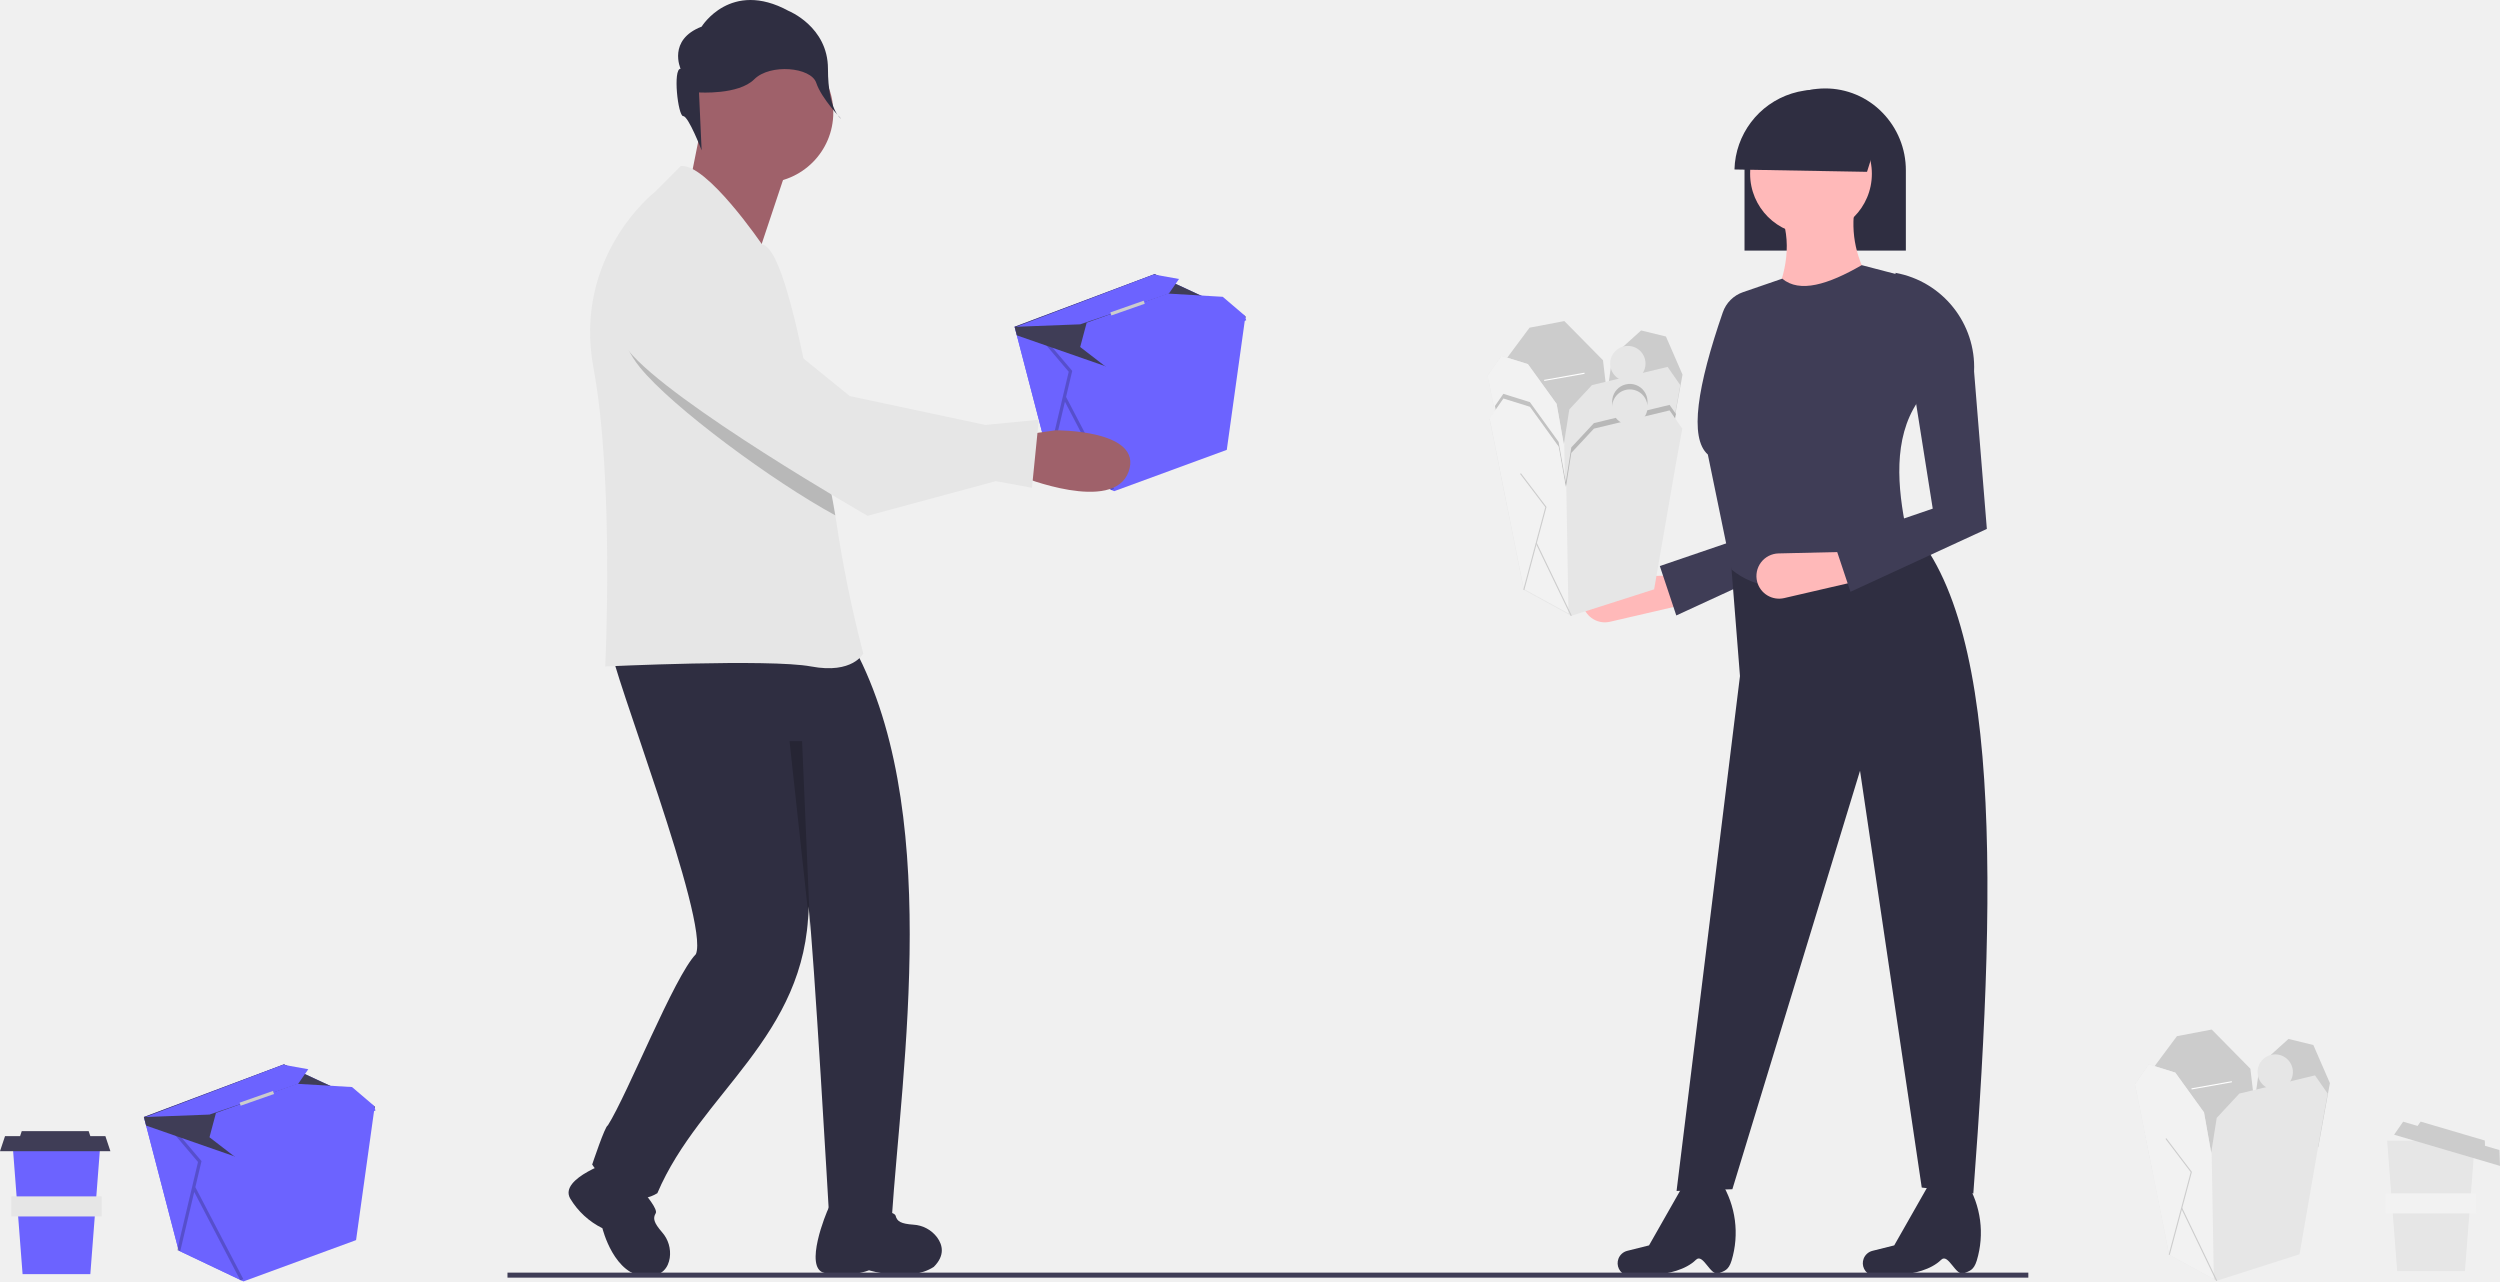
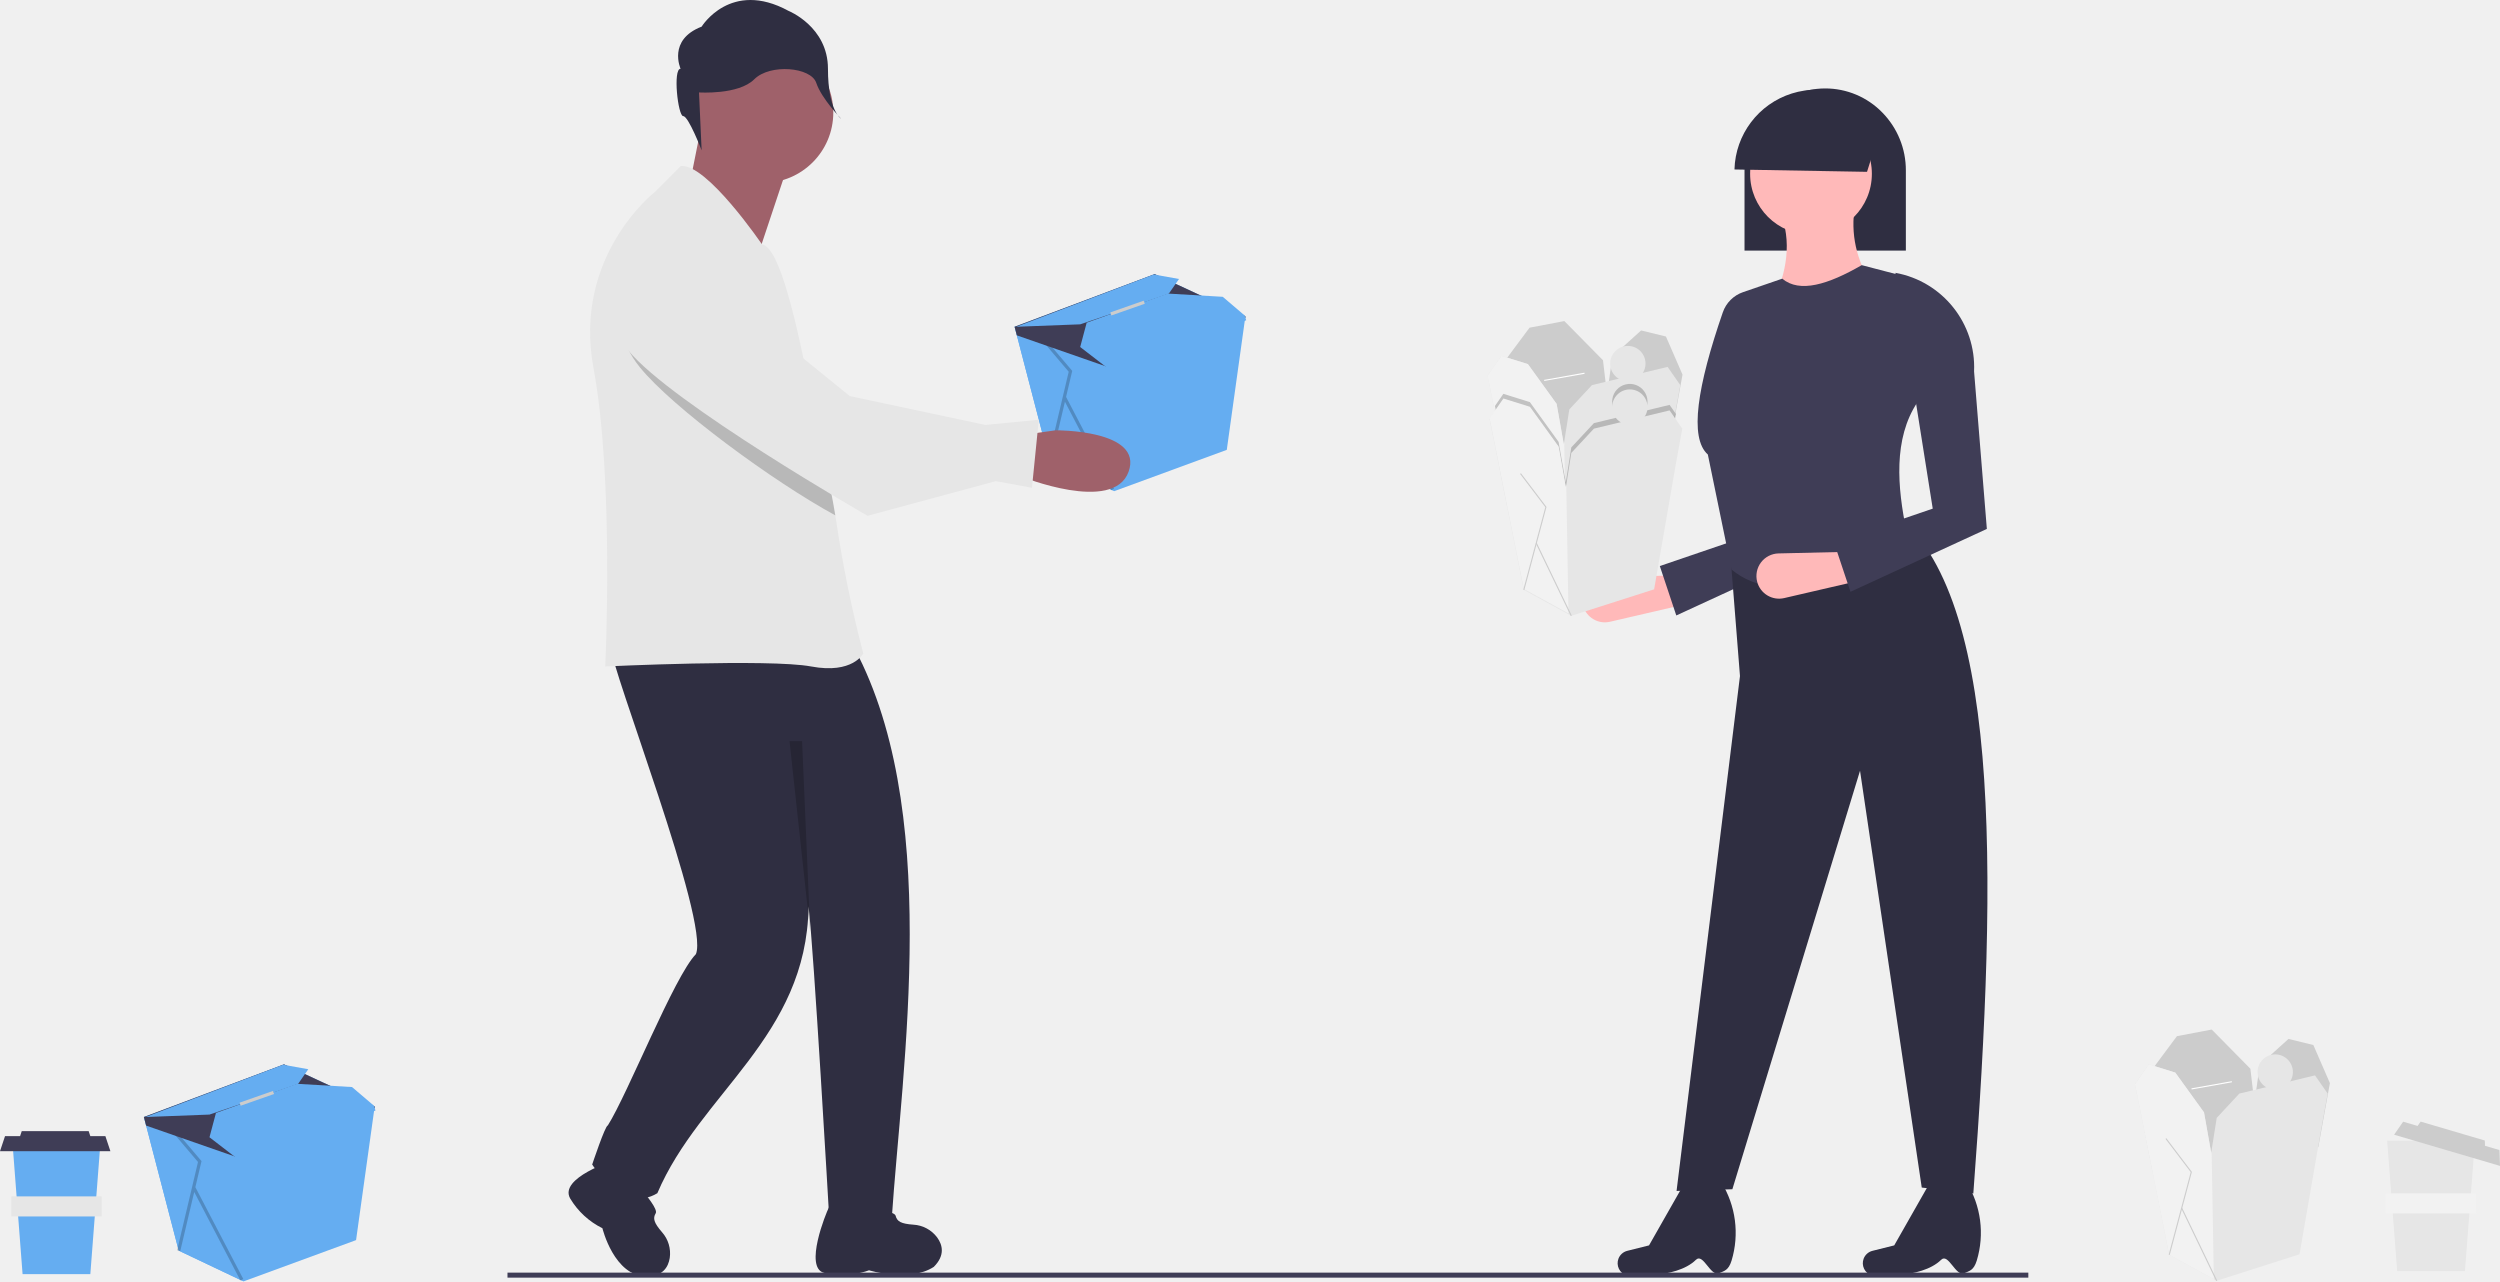
<svg xmlns="http://www.w3.org/2000/svg" id="e3f28eb1-f0aa-4d99-bf37-0b9524df0b9c" data-name="Layer 1" width="996.312" height="510.676" viewBox="0 0 996.312 510.676">
-   <polygon points="496.326 126.028 496.3 126.202 496.229 126.705 488.902 179.283 444.038 195.744 443.335 195.408 418.217 183.479 405.229 133.645 404.339 130.224 404.61 130.12 460.176 109.244 496.293 126.008 496.326 126.028" fill="#6c63ff" />
-   <polygon points="443.335 195.408 418.217 183.479 404.339 130.224 404.61 130.12 440.811 145.393 443.335 195.408" fill="#6c63ff" />
+   <polygon points="496.326 126.028 496.3 126.202 496.229 126.705 488.902 179.283 444.038 195.744 443.335 195.408 418.217 183.479 405.229 133.645 404.339 130.224 404.61 130.12 460.176 109.244 496.293 126.008 496.326 126.028" fill="#65adf1" />
+   <polygon points="443.335 195.408 418.217 183.479 404.339 130.224 404.61 130.12 440.811 145.393 443.335 195.408" fill="#65adf1" />
  <polygon points="443.965 194.8 424.859 158.186 427.313 147.806 415.756 134.197 414.772 135.033 425.906 148.144 417.589 183.33 418.846 183.628 424.405 160.107 442.82 195.397 443.965 194.8" opacity="0.2" />
  <polygon points="496.326 126.673 496.229 126.705 440.811 146.039 405.229 133.645 404.339 130.224 404.61 130.12 460.176 109.244 496.293 126.008 496.3 126.202 496.326 126.673" fill="#3f3d56" />
-   <polygon points="441.779 147.007 430.482 138.293 433.064 128.61 465.34 116.99 487.288 118.281 496.003 125.705 496.648 127.641 441.779 147.007" fill="#6c63ff" />
-   <polygon points="404.984 130.224 430.482 129.255 444.295 124.567 465.831 116.99 469.859 111.181 459.809 109.382 404.984 130.224" fill="#6c63ff" />
+   <polygon points="441.779 147.007 430.482 138.293 433.064 128.61 465.34 116.99 487.288 118.281 496.003 125.705 496.648 127.641 441.779 147.007" fill="#65adf1" />
+   <polygon points="404.984 130.224 430.482 129.255 444.295 124.567 465.831 116.99 469.859 111.181 459.809 109.382 404.984 130.224" fill="#65adf1" />
  <rect x="544.15" y="316.795" width="14.09" height="1.291" transform="translate(-175.8629 5.76571) rotate(-19.33759)" fill="#ccc" />
  <polygon points="280.668 44.344 274.435 75.507 303.521 97.322 317.026 56.809 280.668 44.344" fill="#9f616a" />
  <circle cx="304.041" cy="44.863" r="28.047" fill="#9f616a" />
  <path d="M345.116,452.035c.128,9.049,39.539,109.757,34.067,122.871-8.626,8.817-27.18,55.747-35.106,68.267-1.038-.001-6.232,15.581-6.232,15.581s12.465,19.737,25.97,11.427c16.98-39.937,59.506-62.211,60.257-114.263,2.053,16.443,8.112,121.989,8.112,121.989s-1.162.493,25,3c4.062-61.258,20.66-165.475-16.5-230.949C429.258,444.764,345.116,452.035,345.116,452.035Z" transform="translate(-101.844 -194.6622)" fill="#2f2e41" />
  <path d="M432.181,675.852c-1.214,2.335-9.924,23.893-1.998,26.054,9.14,2.493,18-1,18-1s16,5,25.792-1.355c4.57-4.57,3.531-8.725,1.35-11.737a12.723,12.723,0,0,0-9.439-5.088c-4.969-.354-6.547-1.275-7.116-3.552C457.939,675.852,432.181,675.852,432.181,675.852Z" transform="translate(-101.844 -194.6622)" fill="#2f2e41" />
  <path d="M346.708,657.027s-22.327,7.05-17.626,15.276a30.913,30.913,0,0,0,12.838,11.839s4.656,19.196,17.582,19.196c6.463,0,8.666-3.672,9.254-7.344a12.723,12.723,0,0,0-3.077-10.272c-3.263-3.764-3.728-5.531-2.52-7.544C364.922,675.241,346.708,657.027,346.708,657.027Z" transform="translate(-101.844 -194.6622)" fill="#2f2e41" />
  <path d="M445.883,455.076s-4.16,8.31-20.78,5.19c-16.62-3.11-82.06,0-82.06,0s3.63-74.27-4.68-118.94,24.41-70.12,24.41-70.12l10.39-10.39c10.39-1.03,32.33,31.21,32.33,31.21,7.22,1.21,13.96,31.9,19.71,60.94.34,1.66.66,3.3.98,4.94,2.65,13.54,6.34,28.61,8.55,42.14.16.96.31,1.91.45,2.86A494.563,494.563,0,0,0,445.883,455.076Z" transform="translate(-101.844 -194.6622)" fill="#e6e6e6" />
  <path d="M373.073,222.061s-5.244-11.537,8.39-16.78c0,0,11.537-18.878,34.61-6.293,0,0,15.732,6.293,15.732,23.073s5.244,19.927,5.244,19.927-7.809-8.011-9.907-14.304-18.41-7.72-24.703-1.428-22.024,5.244-22.024,5.244l1.049,23.073s-5.244-13.634-7.341-13.634S369.927,222.061,373.073,222.061Z" transform="translate(-101.844 -194.6622)" fill="#2f2e41" />
  <path d="M434.733,400.046c-24.78-13.47-64.92-43.01-77.87-58.99-17.07-21.05,1.55-37.05,1.55-37.05,21.11-13.32,46.35,32.38,46.35,32.38l20.44,16.58c.34,1.66.66,3.3.98,4.94C428.833,371.446,432.523,386.516,434.733,400.046Z" transform="translate(-101.844 -194.6622)" opacity="0.2" />
  <path d="M508.706,384.524s36.84,14.956,42.903-1.856-29.086-16.523-29.086-16.523l-13.799,1.955Z" transform="translate(-101.844 -194.6622)" fill="#9f616a" />
  <path d="M353.691,297.165s-18.611,16.009-1.553,37.052,95.451,66.004,95.451,66.004l51.064-13.804,14.451,2.644,2.724-27.131-21.289,2.078L440.497,352.503l-34.46-27.961S374.795,283.852,353.691,297.165Z" transform="translate(-101.844 -194.6622)" fill="#e6e6e6" />
  <polygon points="319.646 295.362 322.902 371.443 314.646 295.362 319.646 295.362" opacity="0.2" />
  <path d="M773.026,435.601l-29.558,6.849a9.017,9.017,0,0,1-10.759-6.5v0a9.017,9.017,0,0,1,8.514-11.3l28.551-.664Z" transform="translate(-101.844 -194.6622)" fill="#ffb9b9" />
  <path d="M769.887,439.939l-6.565-19.694L802.678,406.802l-10.445-91.986h0c18.806,3.419,27.757,18.208,26.918,37.304l5.091,62.769Z" transform="translate(-101.844 -194.6622)" fill="#3f3d56" />
  <path d="M797.079,294.536h64.298V262.56a32.8,32.8,0,0,0-9.417-23.088,31.691,31.691,0,0,0-22.734-9.566,32.199,32.199,0,0,0-32.137,31.8c-.005.293-.01.571-.01.854Z" transform="translate(-101.844 -194.6622)" fill="#2f2e41" />
  <path d="M888.262,670.292l-20.554-2.359L843.111,501.82,792.233,668.608l-22.238.674,25.271-205.199L791.559,417.247l63.009-19.88C899.194,428.521,898.271,538.555,888.262,670.292Z" transform="translate(-101.844 -194.6622)" fill="#2f2e41" />
  <circle cx="721.725" cy="69.275" r="24.26" fill="#ffb9b9" />
  <path d="M847.829,307.74l-41.107,10.782c6.926-13.319,9.142-25.753,5.391-37.064l28.977-4.717A42.278,42.278,0,0,0,847.829,307.74Z" transform="translate(-101.844 -194.6622)" fill="#ffb9b9" />
  <path d="M861.643,406.465c-23.056,14.663-49.914,31.507-69.747,15.162l-9.434-45.824c-7.499-6.679-4.173-27.288,5.964-56.664a12.994,12.994,0,0,1,8.055-8.046l15.632-5.374c6.928,5.826,18.284,2.351,31.673-5.391l15.499,4.043,6.739,50.542C856.296,369.487,857.995,388.894,861.643,406.465Z" transform="translate(-101.844 -194.6622)" fill="#3f3d56" />
  <path d="M842.436,426.166l-29.558,6.849a9.017,9.017,0,0,1-10.759-6.5v0a9.017,9.017,0,0,1,8.514-11.3l28.551-.664Z" transform="translate(-101.844 -194.6622)" fill="#ffb9b9" />
  <path d="M884.69,702.051c-3.452,1.575-6.344-8.189-9.255-5.327-8.145,8.004-27.683,6.21-27.683,6.21a5.091,5.091,0,0,1-3.209-6.635h0a5.091,5.091,0,0,1,3.532-3.152l8.662-2.165,13.6-23.918,14.822-1.876.374.612a38.217,38.217,0,0,1,4.095,31.25C888.396,700.999,886.718,701.125,884.69,702.051Z" transform="translate(-101.844 -194.6622)" fill="#2f2e41" />
  <path d="M786.976,702.051c-3.452,1.575-6.344-8.189-9.255-5.327-8.145,8.004-27.683,6.21-27.683,6.21a5.091,5.091,0,0,1-3.209-6.635h0a5.091,5.091,0,0,1,3.532-3.152l8.662-2.165,13.6-23.918,14.822-1.876.374.612a38.217,38.217,0,0,1,4.095,31.25C790.682,700.999,789.004,701.125,786.976,702.051Z" transform="translate(-101.844 -194.6622)" fill="#2f2e41" />
  <path d="M852.009,243.703l-6.11,19.44-52.826-.939a32.656,32.656,0,0,1,58.936-18.501Z" transform="translate(-101.844 -194.6622)" fill="#2f2e41" />
  <path d="M839.298,430.504l-6.565-19.694,39.355-13.443-14.887-93.979h0a38.237,38.237,0,0,1,31.36,39.297l5.091,62.769Z" transform="translate(-101.844 -194.6622)" fill="#3f3d56" />
  <polygon points="643.455 182.748 602.522 191.551 594.159 151.278 609.564 130.591 623.428 127.95 638.833 143.575 643.455 182.748" fill="#ccc" />
  <polygon points="624.529 184.504 599.879 184.504 596.519 167.914 592.839 149.734 598.339 141.814 608.909 145.114 620.349 160.964 623.219 177.114 623.419 178.264 624.529 184.504" fill="#e6e6e6" />
  <polygon points="665.902 174.825 637.513 178.126 642.575 142.035 654.018 131.691 663.921 134.112 670.524 149.297 665.902 174.825" fill="#ccc" />
  <polygon points="669.639 153.474 666.999 168.004 658.419 217.514 625.409 228.084 624.269 227.464 606.479 217.734 596.469 167.894 596.519 167.914 622.989 178.564 623.219 177.114 623.379 176.064 625.409 163.164 634.429 153.474 664.579 146.214 669.639 153.474" fill="#e6e6e6" />
  <circle cx="648.737" cy="144.896" r="7.042" fill="#e6e6e6" />
  <rect x="717.114" y="344.619" width="16.318" height="0.44" transform="translate(-151.0674 -62.16848) rotate(-10.09713)" fill="#fff" />
  <polygon points="624.269 227.464 606.479 217.734 596.469 167.894 596.519 167.914 592.839 149.734 598.339 141.814 608.909 145.114 620.349 160.964 623.219 177.114 623.379 176.064 623.419 178.264 623.529 184.504 624.269 227.464" fill="#f2f2f2" />
  <polygon points="606.696 217.796 606.27 217.682 615.045 184.776 604.997 171.529 605.348 171.263 615.526 184.681 606.696 217.796" fill="#ccc" />
  <rect x="720.054" y="392.175" width="0.44" height="32.163" transform="translate(-207.6544 158.3469) rotate(-25.7187)" fill="#ccc" />
  <path d="M769.751,359.651l-1.653,9.131-.084.009-7.399,42.685-33.011,10.563-.198.095-.132-.275-18.596-10.163-.213-.057.114-.431L698.666,361.849l.051.02-1.098-5.418.821-1.182,2.537-3.653,10.563,3.301L722.984,370.762l.167.942,1.202,6.761.482,2.716,1.019,5.737.968-6.164.348-2.218.876-5.572,9.023-9.683,4.012-.966,2.793-.673,3.842-.924a7.042,7.042,0,1,1,9.655-2.326l9.848-2.372,2.427,3.484Z" transform="translate(-101.844 -194.6622)" opacity="0.2" />
  <polygon points="625.321 201.848 600.673 201.848 593.631 167.077 599.133 159.154 609.696 162.455 621.14 178.3 625.321 201.848" fill="#e6e6e6" />
  <polygon points="659.212 234.859 626.201 245.422 607.275 235.079 597.262 185.233 623.781 195.906 626.201 180.501 635.224 170.818 665.374 163.556 670.436 170.818 667.795 185.343 659.212 234.859" fill="#e6e6e6" />
  <circle cx="649.529" cy="162.235" r="7.042" fill="#e6e6e6" />
  <polygon points="625.079 244.464 607.289 234.734 597.279 184.894 597.329 184.914 593.649 166.734 599.149 158.814 609.719 162.114 621.159 177.964 624.029 194.114 624.189 193.064 624.229 195.264 624.339 201.504 625.079 244.464" fill="#f2f2f2" />
  <polygon points="607.488 235.135 607.063 235.022 615.838 202.115 605.789 188.868 606.14 188.602 616.319 202.021 607.488 235.135" fill="#ccc" />
  <rect x="720.847" y="409.514" width="0.44" height="32.163" transform="translate(-215.1006 160.4085) rotate(-25.7187)" fill="#ccc" />
  <polygon points="901.455 465.094 860.522 473.897 852.159 433.624 867.564 412.937 881.428 410.296 896.833 425.921 901.455 465.094" fill="#ccc" />
  <polygon points="882.529 466.85 857.879 466.85 854.519 450.26 850.839 432.08 856.339 424.16 866.909 427.46 878.349 443.31 881.219 459.46 881.419 460.61 882.529 466.85" fill="#e6e6e6" />
  <polygon points="923.902 457.171 895.513 460.473 900.575 424.381 912.018 414.038 921.921 416.458 928.524 431.643 923.902 457.171" fill="#ccc" />
  <polygon points="927.639 435.82 924.999 450.35 916.419 499.86 883.409 510.43 882.269 509.81 864.479 500.08 854.469 450.24 854.519 450.26 880.989 460.91 881.219 459.46 881.379 458.41 883.409 445.51 892.429 435.82 922.579 428.56 927.639 435.82" fill="#e6e6e6" />
  <circle cx="906.737" cy="427.242" r="7.042" fill="#e6e6e6" />
  <rect x="975.114" y="626.966" width="16.318" height="0.44" transform="translate(-196.5717 -12.56361) rotate(-10.09713)" fill="#fff" />
  <polygon points="882.269 509.81 864.479 500.08 854.469 450.24 854.519 450.26 850.839 432.08 856.339 424.16 866.909 427.46 878.349 443.31 881.219 459.46 881.379 458.41 881.419 460.61 881.529 466.85 882.269 509.81" fill="#f2f2f2" />
  <polygon points="864.696 500.142 864.27 500.029 873.045 467.122 862.997 453.875 863.348 453.609 873.526 467.027 864.696 500.142" fill="#ccc" />
  <rect x="978.054" y="674.521" width="0.44" height="32.163" transform="translate(-304.6208 298.2773) rotate(-25.7187)" fill="#ccc" />
  <polygon points="982.339 506.59 955.339 506.59 951.339 454.59 986.339 454.59 982.339 506.59" fill="#e6e6e6" />
  <rect x="950.839" y="475.59" width="36" height="8" fill="#f2f2f2" />
  <polygon points="996.089 458.323 990.333 456.628 990.259 454.521 964.679 446.986 963.474 448.716 957.719 447.021 954.105 452.211 996.312 464.644 996.089 458.323" fill="#ccc" />
-   <polygon points="149.326 440.959 149.3 441.133 149.229 441.637 141.902 494.215 97.038 510.676 96.335 510.34 71.217 498.411 58.229 448.576 57.339 445.155 57.61 445.052 113.176 424.176 149.293 440.94 149.326 440.959" fill="#6c63ff" />
-   <polygon points="96.335 510.34 71.217 498.411 57.339 445.155 57.61 445.052 93.811 460.325 96.335 510.34" fill="#6c63ff" />
+   <polygon points="149.326 440.959 149.3 441.133 149.229 441.637 141.902 494.215 97.038 510.676 96.335 510.34 71.217 498.411 58.229 448.576 57.339 445.155 57.61 445.052 113.176 424.176 149.293 440.94 149.326 440.959" fill="#65adf1" />
+   <polygon points="96.335 510.34 71.217 498.411 57.339 445.155 57.61 445.052 93.811 460.325 96.335 510.34" fill="#65adf1" />
  <polygon points="96.965 509.731 77.859 473.117 80.313 462.738 68.756 449.128 67.772 449.964 78.906 463.076 70.589 498.262 71.846 498.559 77.405 475.039 95.82 510.329 96.965 509.731" opacity="0.2" />
  <polygon points="149.326 441.605 149.229 441.637 93.811 460.97 58.229 448.576 57.339 445.155 57.61 445.052 113.176 424.176 149.293 440.94 149.3 441.133 149.326 441.605" fill="#3f3d56" />
-   <polygon points="94.779 461.939 83.482 453.224 86.064 443.541 118.34 431.922 140.288 433.213 149.003 440.636 149.648 442.573 94.779 461.939" fill="#6c63ff" />
-   <polygon points="57.984 445.155 83.482 444.187 97.295 439.498 118.831 431.922 122.859 426.112 112.809 424.314 57.984 445.155" fill="#6c63ff" />
+   <polygon points="94.779 461.939 83.482 453.224 86.064 443.541 118.34 431.922 140.288 433.213 149.003 440.636 149.648 442.573 94.779 461.939" fill="#65adf1" />
+   <polygon points="57.984 445.155 83.482 444.187 97.295 439.498 118.831 431.922 122.859 426.112 112.809 424.314 57.984 445.155" fill="#65adf1" />
  <rect x="197.15" y="631.726" width="14.09" height="1.291" transform="translate(-299.7236 -91.37041) rotate(-19.33759)" fill="#ccc" />
-   <polygon points="36 507.786 9 507.786 5 455.786 40 455.786 36 507.786" fill="#6c63ff" />
+   <polygon points="36 507.786 9 507.786 5 455.786 40 455.786 36 507.786" fill="#65adf1" />
  <rect x="4.5" y="476.786" width="36" height="8" fill="#e6e6e6" />
  <polygon points="42 452.786 36 452.786 35.333 450.786 8.667 450.786 8 452.786 2 452.786 0 458.786 44 458.786 42 452.786" fill="#3f3d56" />
  <rect x="202.243" y="507.173" width="606.096" height="2" fill="#3f3d56" />
</svg>
